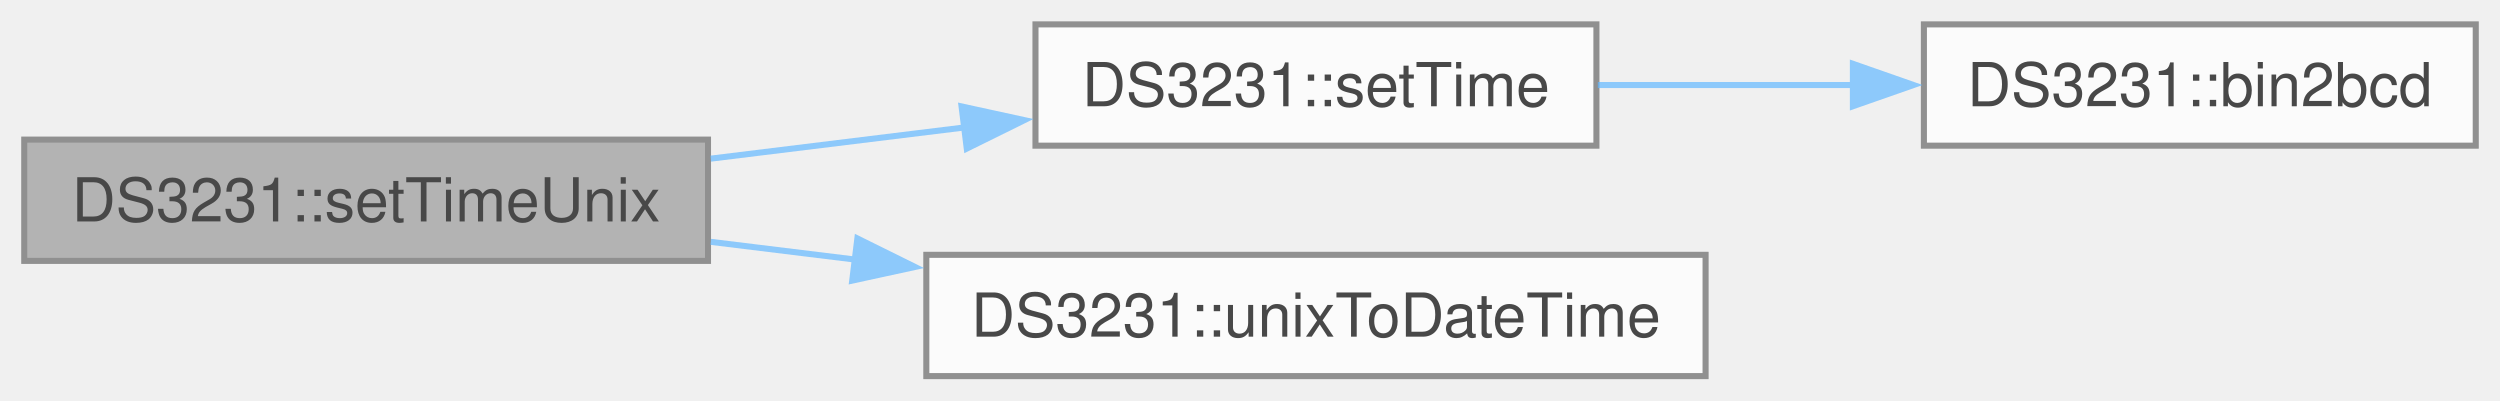
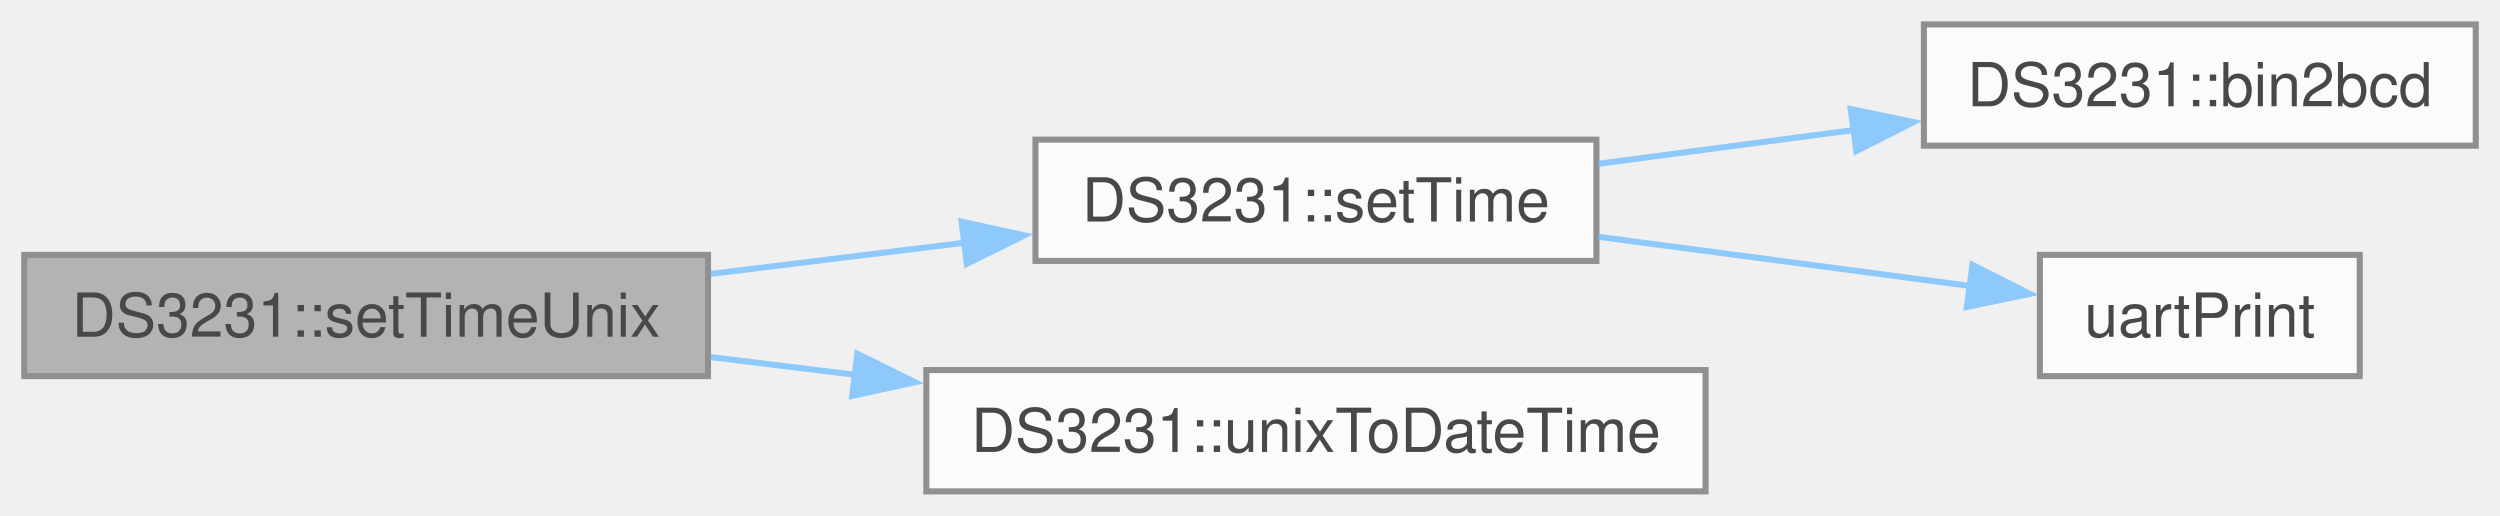
- <svg xmlns="http://www.w3.org/2000/svg" xmlns:xlink="http://www.w3.org/1999/xlink" width="412pt" height="66pt" viewBox="0.00 0.00 412.25 66.00">
+ <svg xmlns="http://www.w3.org/2000/svg" xmlns:xlink="http://www.w3.org/1999/xlink" width="412pt" height="85pt" viewBox="0.00 0.00 412.25 85.00">
  <svg id="main" version="1.1" xml:space="preserve">
    <style type="text/css">
.node, .edge {opacity: 0.7;}
.node.selected, .edge.selected {opacity: 1;}
.edge:hover path { stroke: red; }
.edge:hover polygon { stroke: red; fill: red; }
</style>
    <svg id="graph" class="graph">
-       <g id="graph0" class="graph" transform="scale(1 1) rotate(0) translate(4 62)">
+       <g id="graph0" class="graph" transform="scale(1 1) rotate(0) translate(4 81)">
        <g id="Node000001" class="node">
          <g id="a_Node000001">
            <a xlink:title=" ">
              <polygon fill="#999999" stroke="#666666" points="112.75,-39 0,-39 0,-19 112.75,-19 112.75,-39" />
              <text text-anchor="middle" x="56.38" y="-25.5" font-family="Helvetica,sans-Serif" font-size="10.00">DS3231::setTimeUnix</text>
            </a>
          </g>
        </g>
        <g id="Node000002" class="node">
          <g id="a_Node000002">
            <a xlink:href="class_d_s3231.html#a6ead725bcb29001cfbf4279f249d6983" target="_top" xlink:title=" ">
              <polygon fill="white" stroke="#666666" points="259.25,-58 166.75,-58 166.75,-38 259.25,-38 259.25,-58" />
              <text text-anchor="middle" x="213" y="-44.5" font-family="Helvetica,sans-Serif" font-size="10.00">DS3231::setTime</text>
            </a>
          </g>
        </g>
        <g id="edge1_Node000001_Node000002" class="edge">
          <g id="a_edge1_Node000001_Node000002">
            <a xlink:title=" ">
              <path fill="none" stroke="#63b8ff" d="M113.2,-35.86C126.85,-37.54 141.47,-39.33 155.17,-41.02" />
              <polygon fill="#63b8ff" stroke="#63b8ff" points="154.56,-44.47 164.92,-42.21 155.42,-37.52 154.56,-44.47" />
            </a>
          </g>
        </g>
-         <g id="Node000004" class="node">
-           <g id="a_Node000004">
+         <g id="Node000005" class="node">
+           <g id="a_Node000005">
            <a xlink:href="class_d_s3231.html#a40a965b965496e5b0e7758040c5d9ce7" target="_top" xlink:title=" ">
              <polygon fill="white" stroke="#666666" points="277.25,-20 148.75,-20 148.75,0 277.25,0 277.25,-20" />
              <text text-anchor="middle" x="213" y="-6.5" font-family="Helvetica,sans-Serif" font-size="10.00">DS3231::unixToDateTime</text>
            </a>
          </g>
        </g>
-         <g id="edge3_Node000001_Node000004" class="edge">
-           <g id="a_edge3_Node000001_Node000004">
+         <g id="edge4_Node000001_Node000005" class="edge">
+           <g id="a_edge4_Node000001_Node000005">
            <a xlink:title=" ">
              <path fill="none" stroke="#63b8ff" d="M113.2,-22.14C120.96,-21.19 129.03,-20.19 137.07,-19.21" />
              <polygon fill="#63b8ff" stroke="#63b8ff" points="137.38,-22.7 146.88,-18 136.53,-15.75 137.38,-22.7" />
            </a>
          </g>
        </g>
        <g id="Node000003" class="node">
          <g id="a_Node000003">
            <a xlink:href="class_d_s3231.html#a41f5aabf74e5a66093116999648806ab" target="_top" xlink:title=" ">
-               <polygon fill="white" stroke="#666666" points="404.25,-58 313.25,-58 313.25,-38 404.25,-38 404.25,-58" />
-               <text text-anchor="middle" x="358.75" y="-44.5" font-family="Helvetica,sans-Serif" font-size="10.00">DS3231::bin2bcd</text>
+               <polygon fill="white" stroke="#666666" points="404.25,-77 313.25,-77 313.25,-57 404.25,-57 404.25,-77" />
+               <text text-anchor="middle" x="358.75" y="-63.5" font-family="Helvetica,sans-Serif" font-size="10.00">DS3231::bin2bcd</text>
            </a>
          </g>
        </g>
        <g id="edge2_Node000002_Node000003" class="edge">
          <g id="a_edge2_Node000002_Node000003">
            <a xlink:title=" ">
-               <path fill="none" stroke="#63b8ff" d="M259.48,-48C272.85,-48 287.63,-48 301.58,-48" />
-               <polygon fill="#63b8ff" stroke="#63b8ff" points="301.54,-51.5 311.54,-48 301.54,-44.5 301.54,-51.5" />
+               <path fill="none" stroke="#63b8ff" d="M259.48,-54.01C272.98,-55.8 287.93,-57.77 302,-59.63" />
+               <polygon fill="#63b8ff" stroke="#63b8ff" points="301.18,-63.05 311.55,-60.89 302.1,-56.11 301.18,-63.05" />
+             </a>
+           </g>
+         </g>
+         <g id="Node000004" class="node">
+           <g id="a_Node000004">
+             <a xlink:href="utils_8cpp.html#aacbcecbe6b5428e3571b06ab2104e706" target="_top" xlink:title="Prints a message to the UART with a timestamp and core number.">
+               <polygon fill="white" stroke="#666666" points="385.12,-39 332.38,-39 332.38,-19 385.12,-19 385.12,-39" />
+               <text text-anchor="middle" x="358.75" y="-25.5" font-family="Helvetica,sans-Serif" font-size="10.00">uartPrint</text>
+             </a>
+           </g>
+         </g>
+         <g id="edge3_Node000002_Node000004" class="edge">
+           <g id="a_edge3_Node000002_Node000004">
+             <a xlink:title=" ">
+               <path fill="none" stroke="#63b8ff" d="M259.48,-41.99C279.28,-39.37 302.18,-36.35 320.89,-33.87" />
+               <polygon fill="#63b8ff" stroke="#63b8ff" points="321.26,-37.35 330.72,-32.57 320.34,-30.41 321.26,-37.35" />
            </a>
          </g>
        </g>
      </g>
    </svg>
  </svg>
  <style type="text/css">

[data-mouse-over-selected='false'] { opacity: 0.7; }
[data-mouse-over-selected='true']  { opacity: 1.0; }

</style>
</svg>
